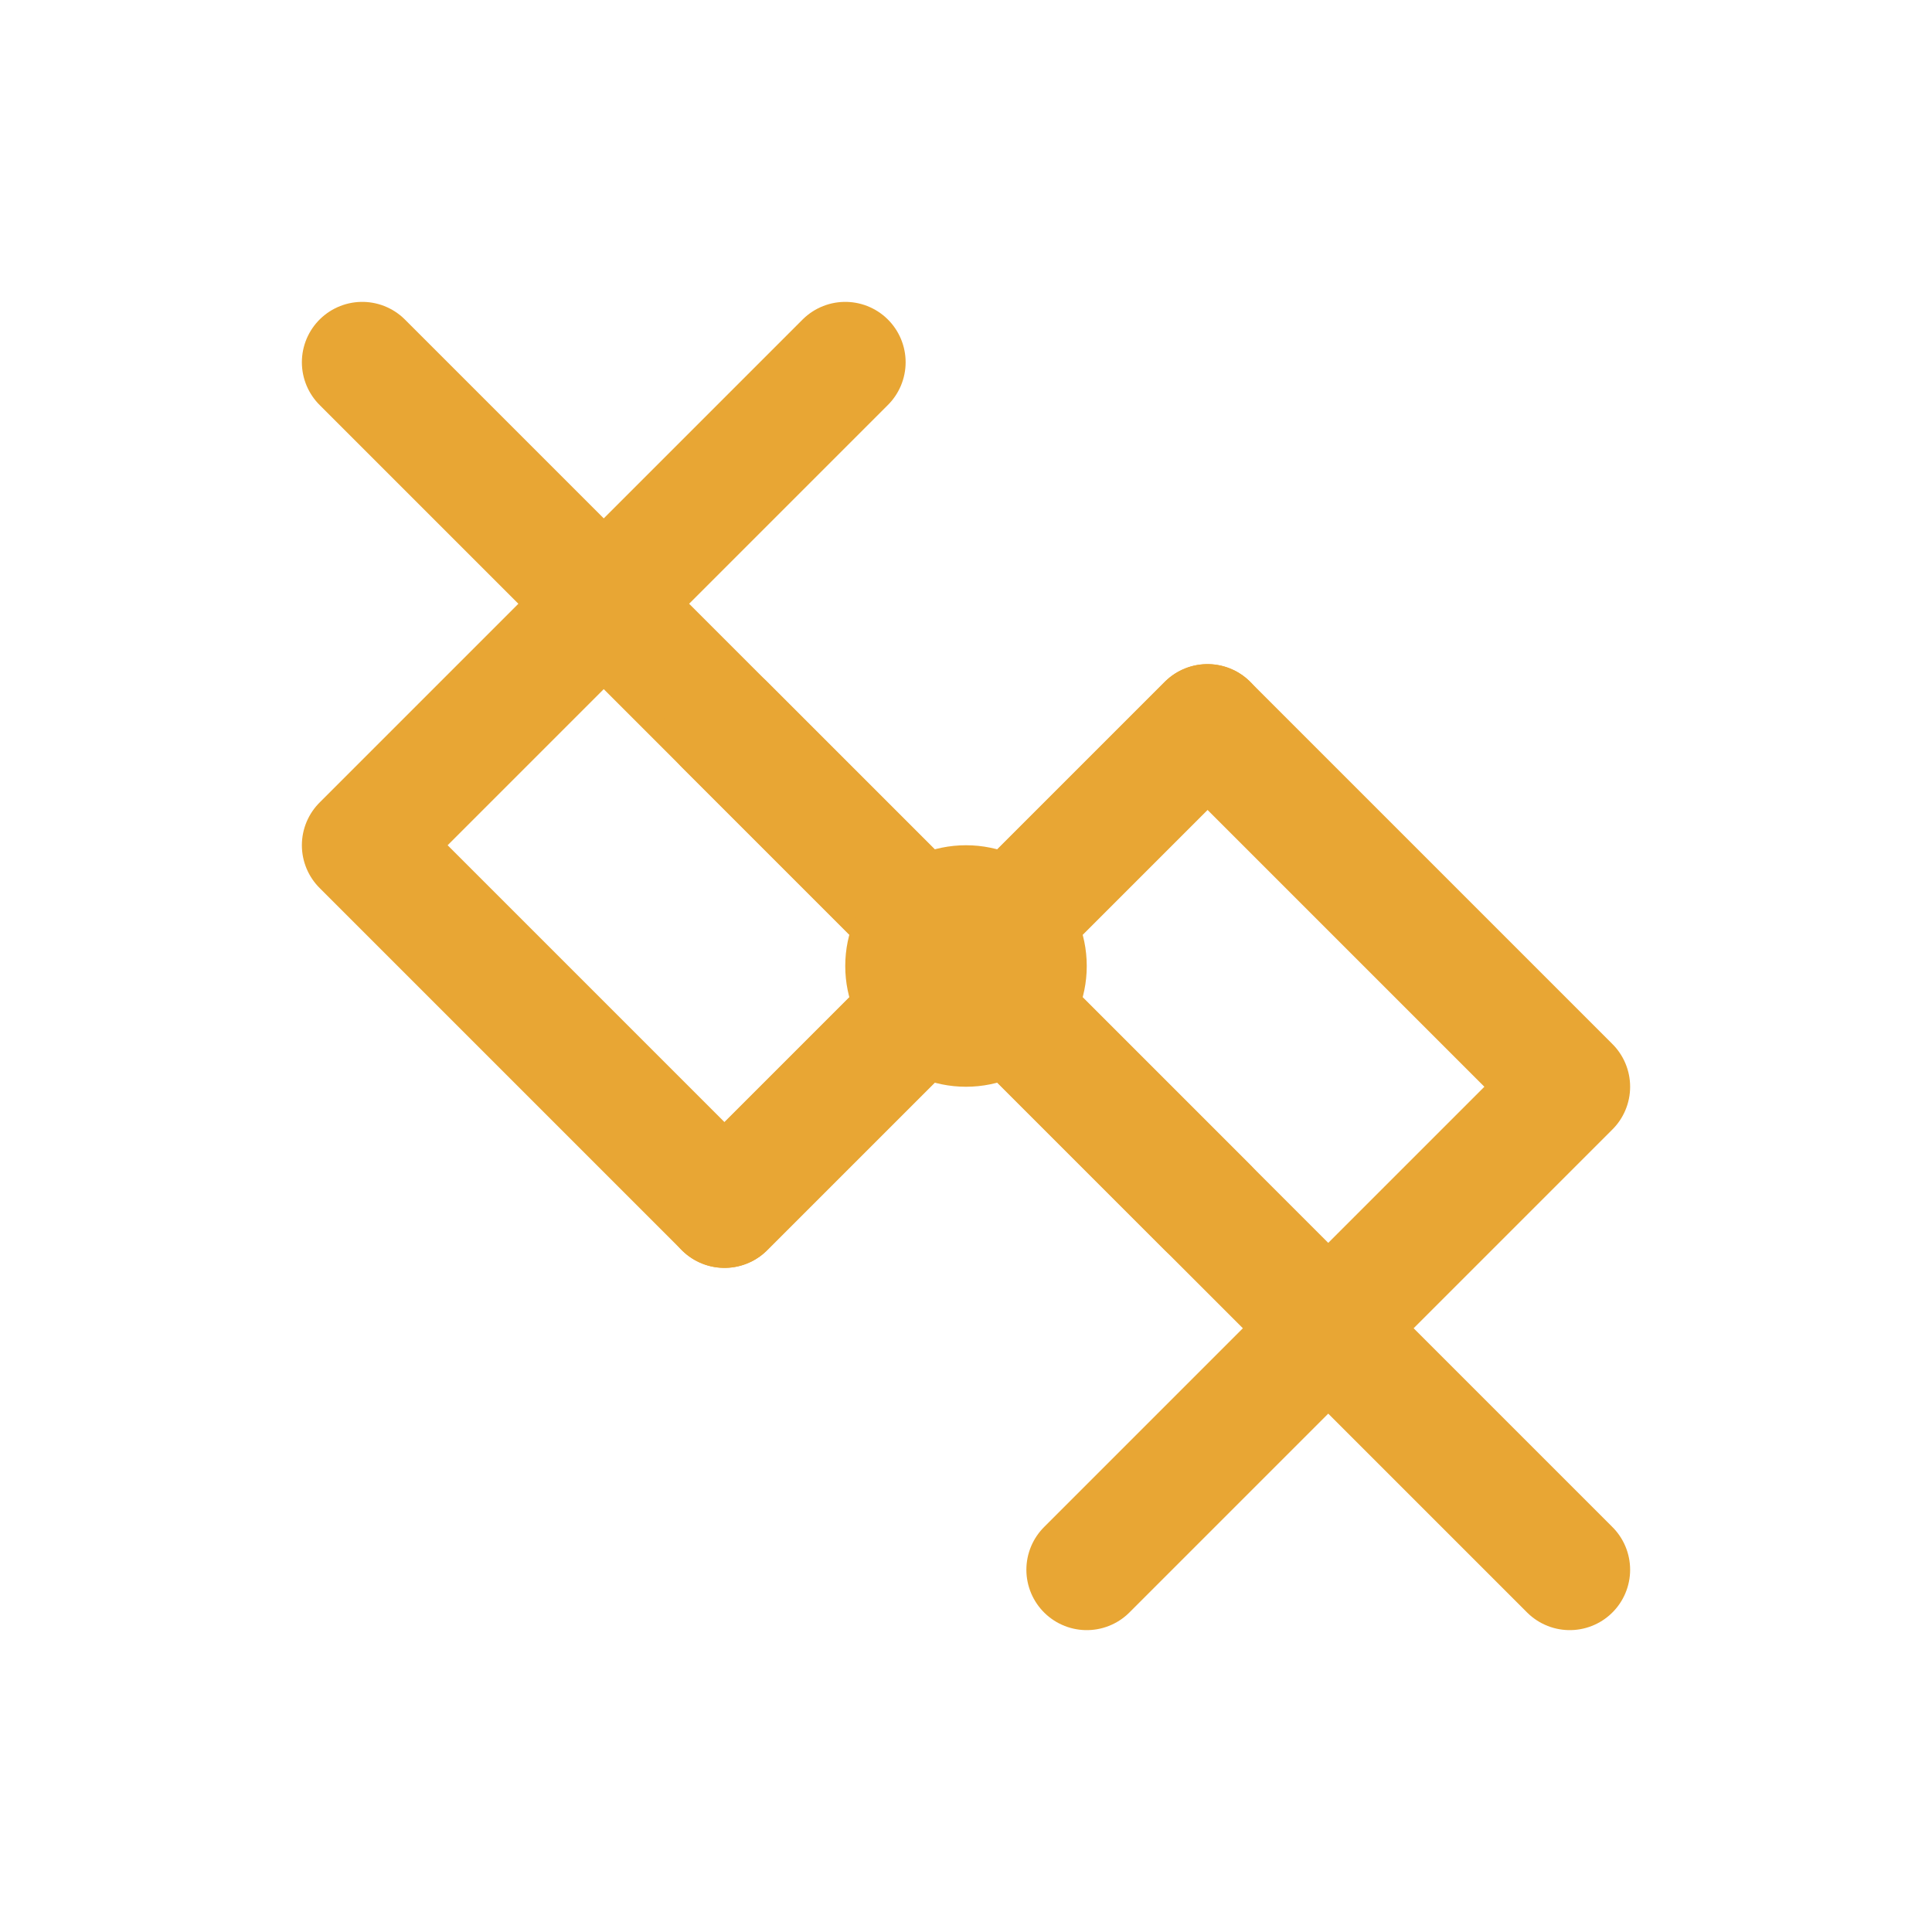
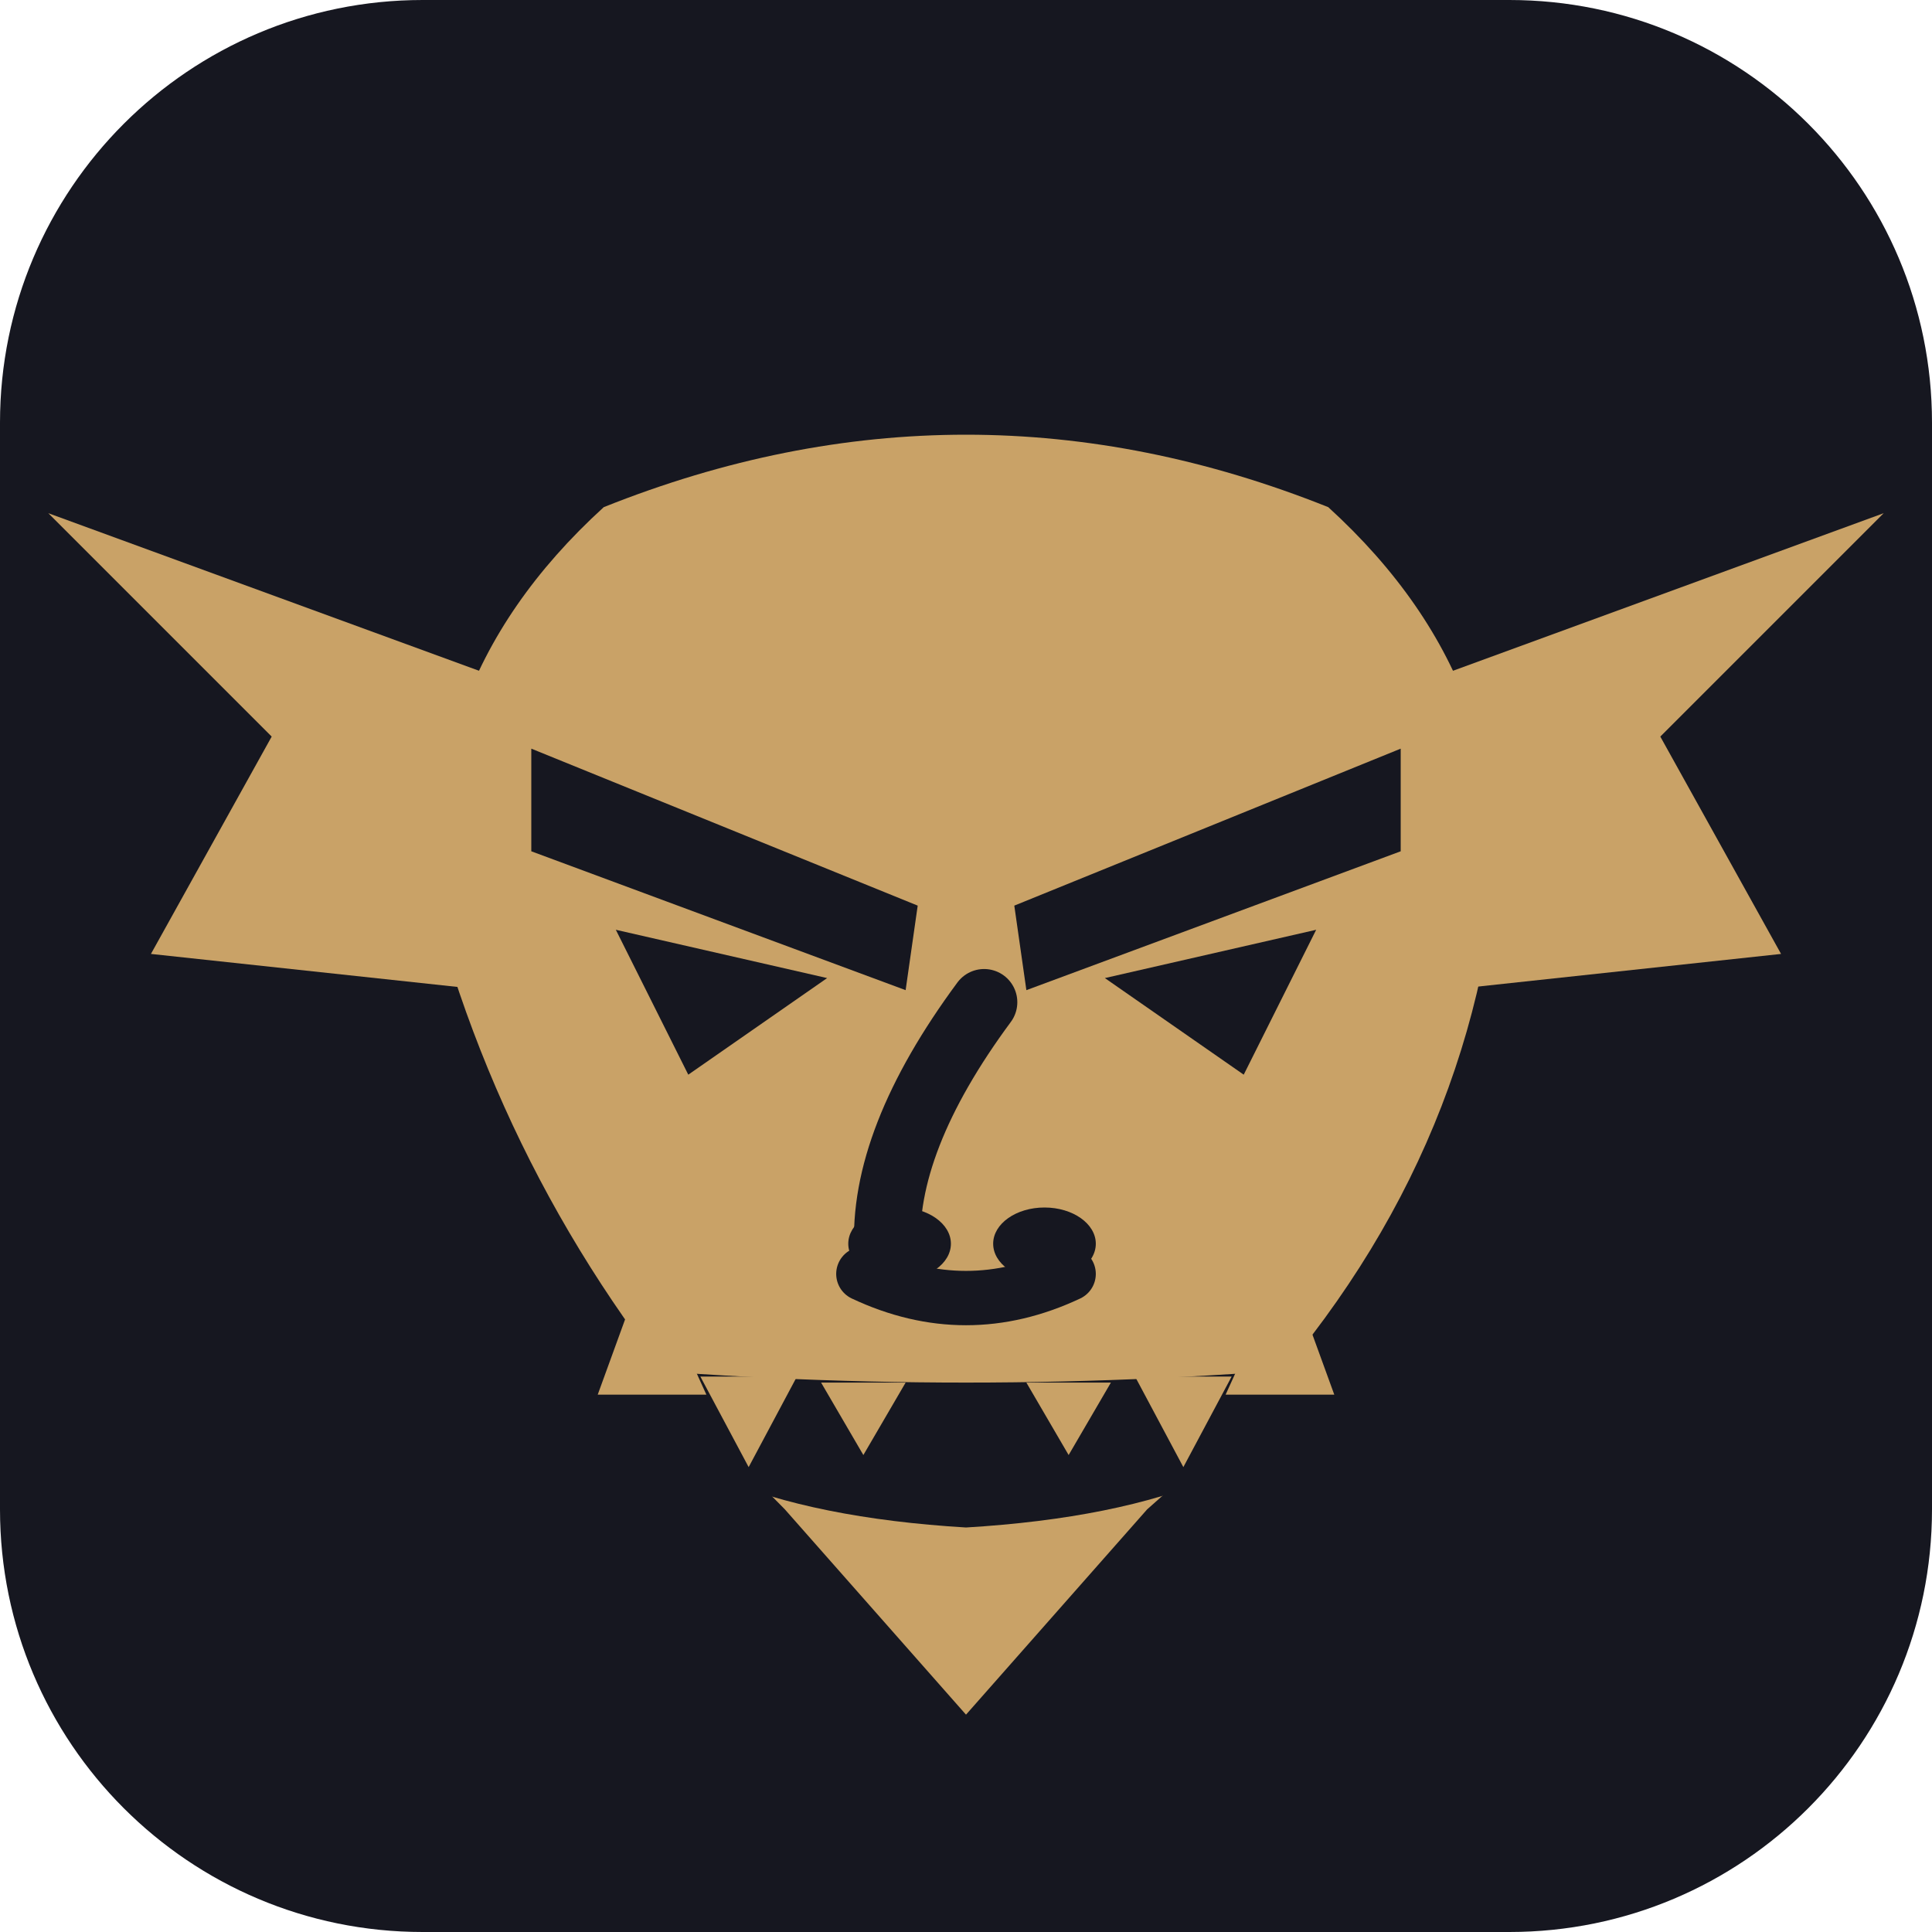
- <svg xmlns="http://www.w3.org/2000/svg" viewBox="0 0 32 32" fill="none" stroke="#e8a634" stroke-width="2" stroke-linecap="round" stroke-linejoin="round">
-   <path d="M6 6l14 14M14 6l-8 8 6 6 8-8" />
-   <path d="M26 26l-14-14M18 26l8-8-6-6-8 8" />
-   <circle cx="16" cy="16" r="2" fill="#e8a634" stroke="none" />
+ <svg xmlns="http://www.w3.org/2000/svg" viewBox="0 0 32 32">
+   <rect width="32" height="32" rx="7" fill="#161720" />
+   <g fill="#c9a267">
+     <path d="M9 11.5 0.8 8.5 4.5 12.2 2.5 15.8 9 16.5Z" />
+     <path d="M23 11.5 31.2 8.5 27.5 12.2 29.5 15.8 23 16.5Z" />
+     <path d="M10 8.4Q16 6 22 8.4Q25.4 11.5 24.6 15.8Q23.6 21 19 25L16 28.4 13 25Q9 21 7.4 15.8Q6.6 11.5 10 8.4Z" />
+   </g>
+   <g fill="#161720">
+     <path d="M8.8 12.4 15.2 15 15 16.4 8.8 14.1Z" />
+     <path d="M23.2 12.4 16.8 15 17 16.4 23.2 14.1Z" />
+     <path d="M10.2 15.4 13.7 16.2 11.4 17.8Z" />
+     <path d="M21.8 15.4 18.3 16.2 20.6 17.8Z" />
+     <path d="M16.3 16.6Q14.6 18.9 14.7 20.7" fill="none" stroke="#161720" stroke-width="1.1" stroke-linecap="round" />
+     <path d="M14.3 21.1Q16 21.9 17.7 21.1" fill="none" stroke="#161720" stroke-width="0.9" stroke-linecap="round" />
+     <ellipse cx="14.9" cy="20.6" rx="0.85" ry="0.6" />
+     <ellipse cx="17.3" cy="20.6" rx="0.85" ry="0.6" />
+     <path d="M9.6 22.6Q16 23.2 22.4 22.6Q21 25 16 25.3Q11 25 9.6 22.6Z" />
+   </g>
+   <g fill="#c9a267">
+     <path d="M11.6 22.8 12.4 24.3 13.2 22.8Z" />
+     <path d="M13.6 22.9 14.3 24.1 15 22.9Z" />
+     <path d="M17 22.9 17.7 24.1 18.4 22.9Z" />
+     <path d="M18.8 22.8 19.6 24.3 20.4 22.8Z" />
+     <path d="M9.9 23.1 10.7 20.9 11.7 23.1Z" />
+     <path d="M22.1 23.1 21.3 20.9 20.3 23.1Z" />
+   </g>
</svg>
